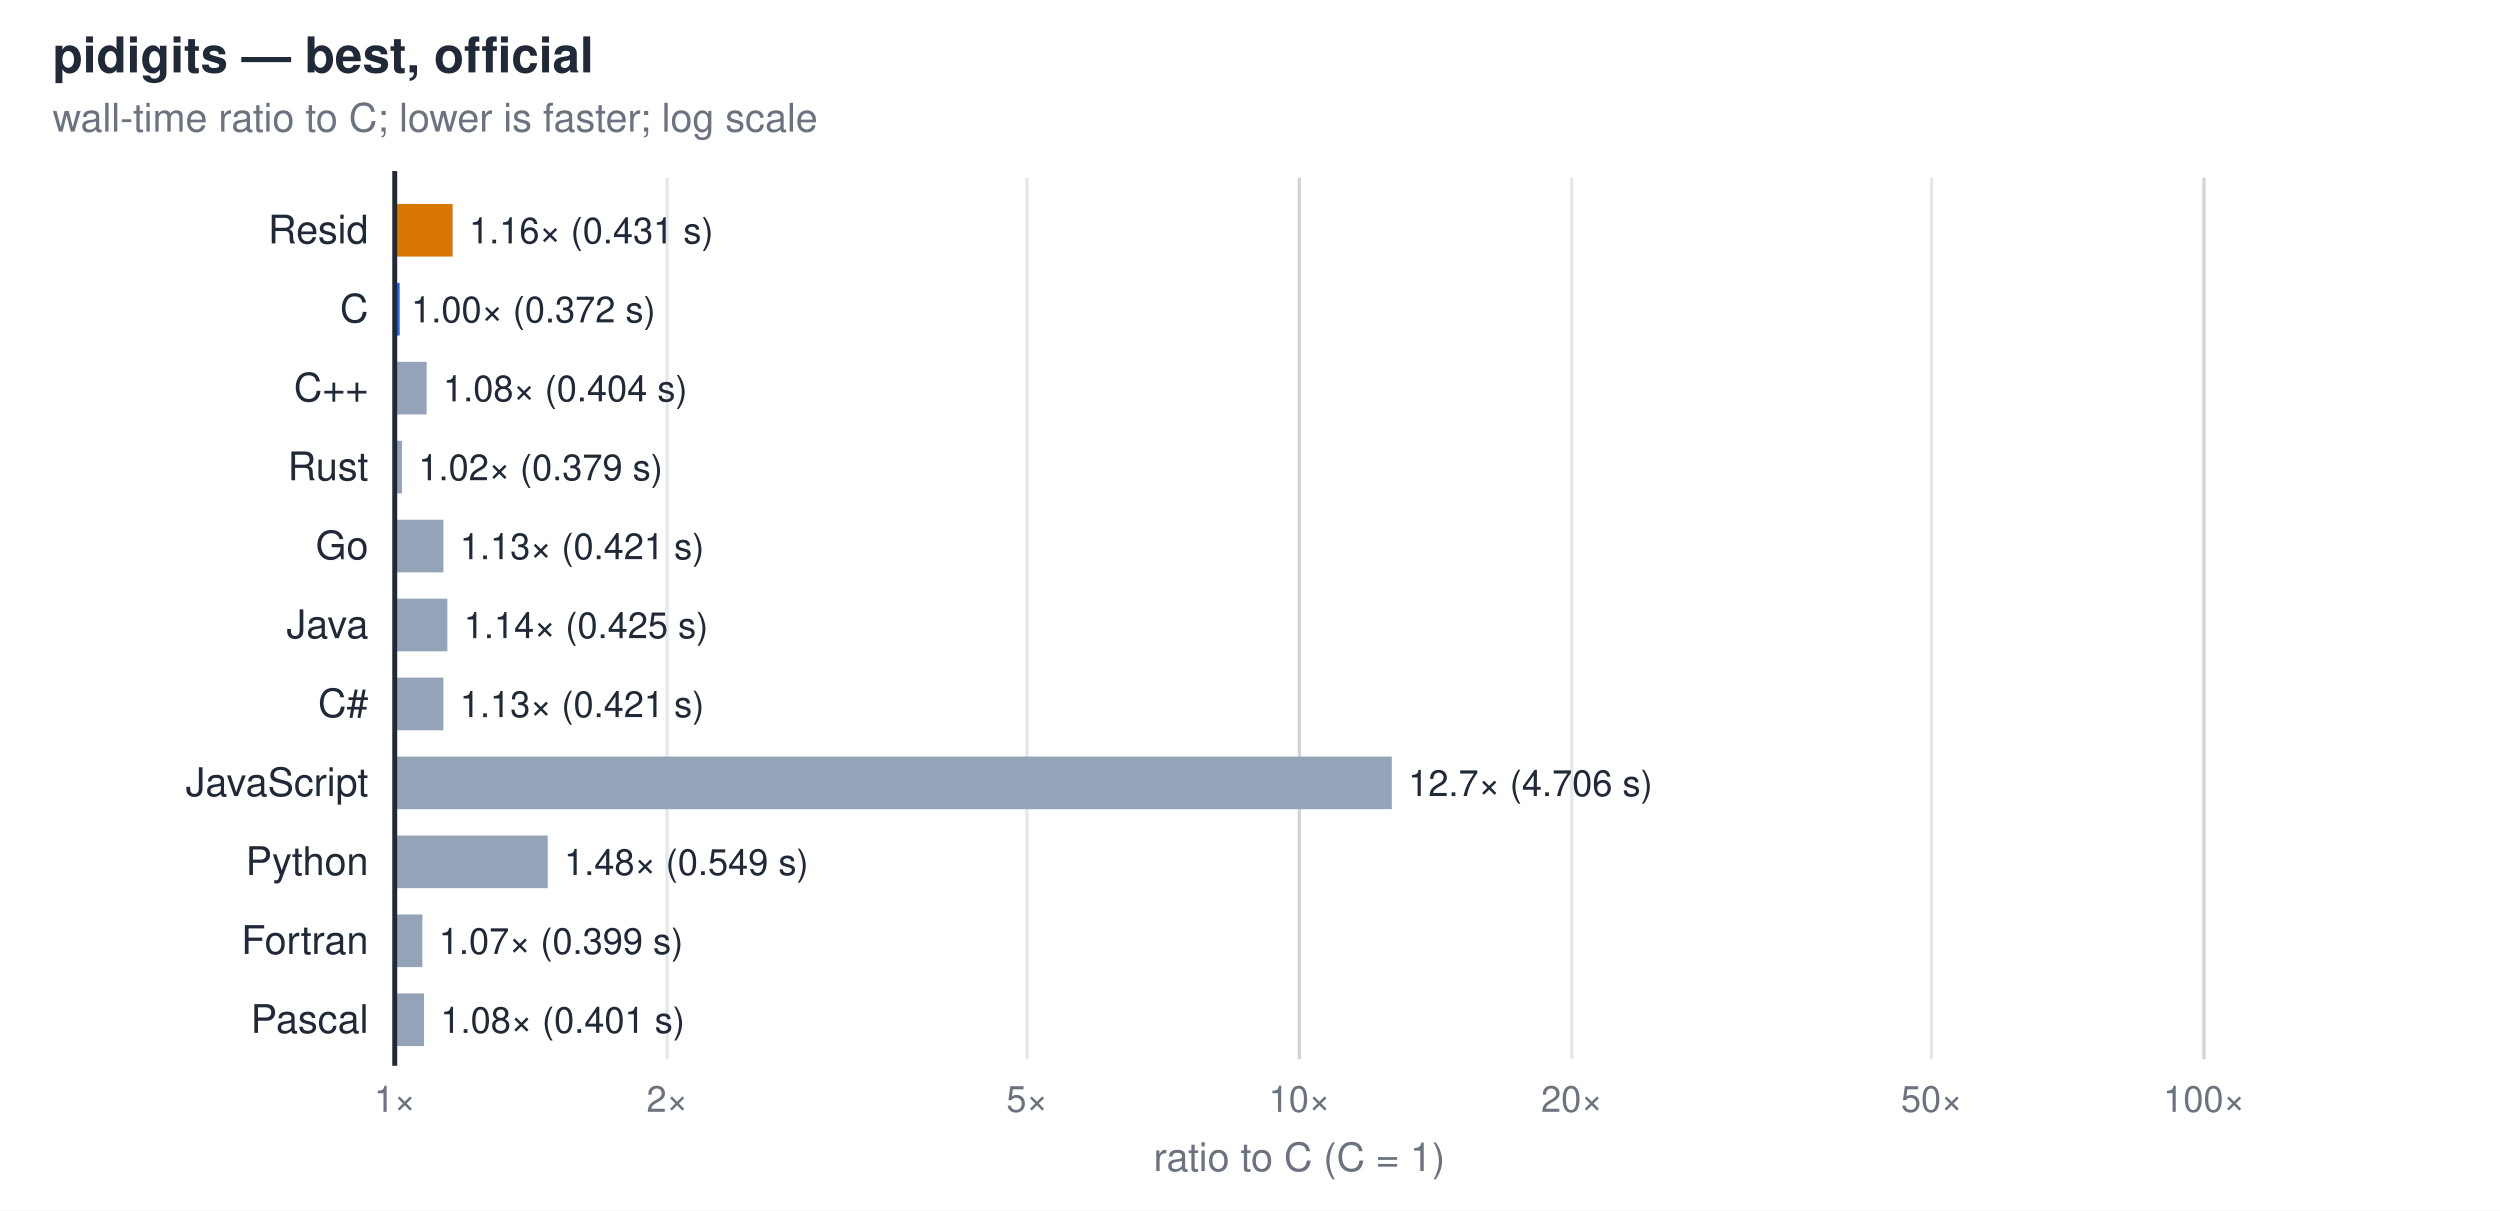
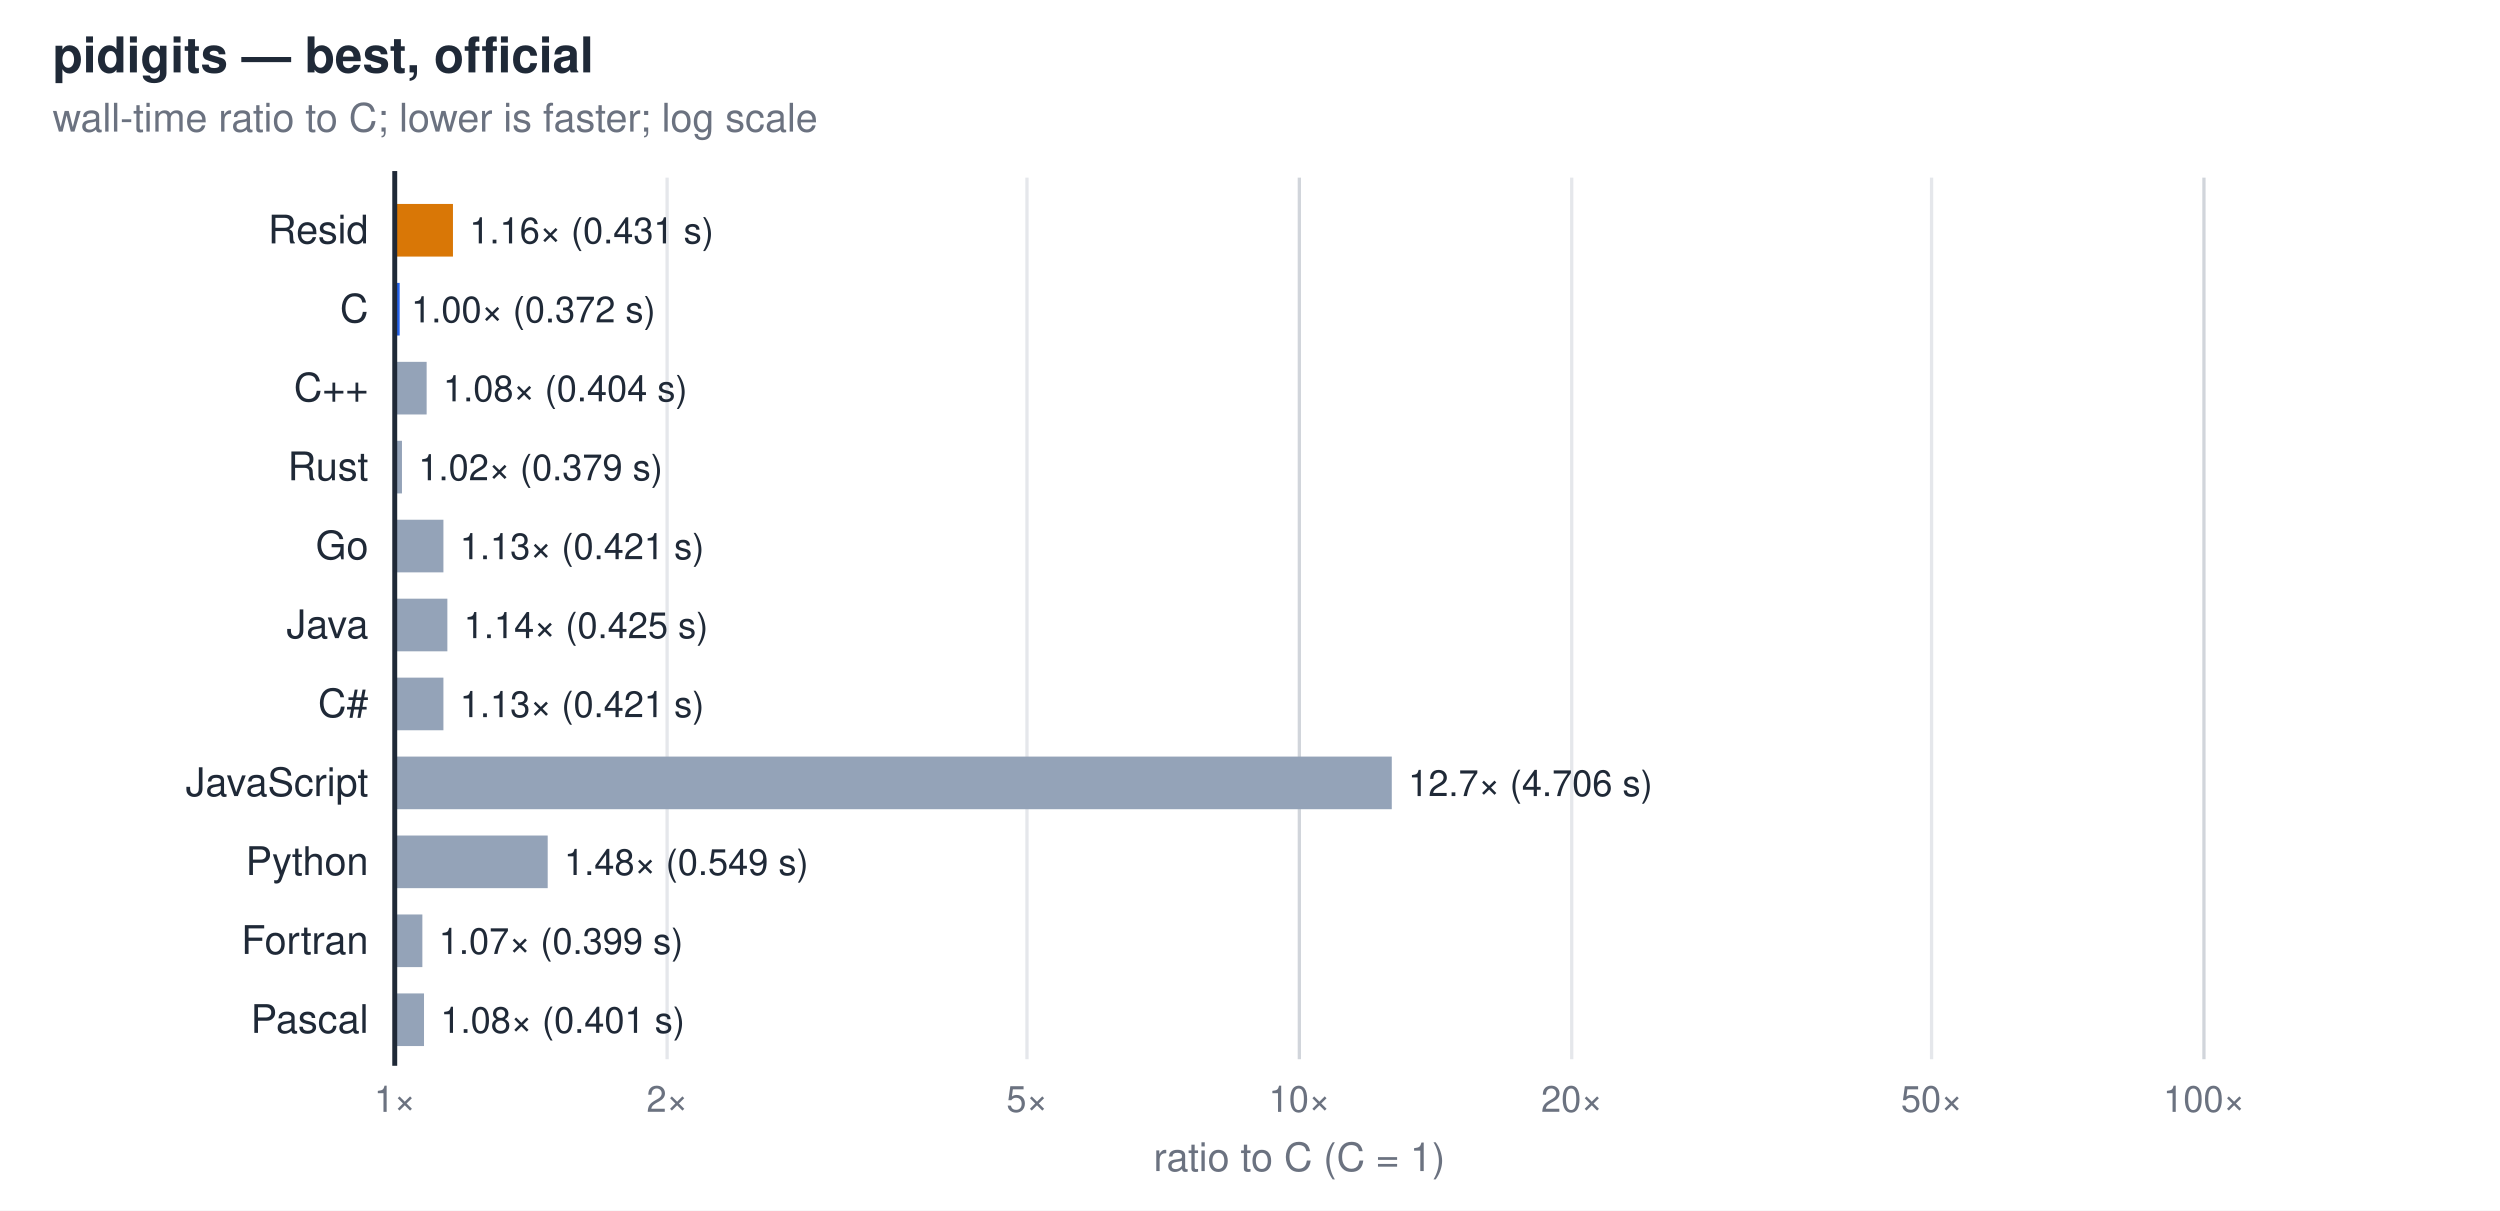
<svg xmlns="http://www.w3.org/2000/svg" width="760" height="368" viewBox="0 0 760 368" font-family="Helvetica, Arial, sans-serif" font-size="12">
  <rect x="0" y="0" width="760" height="368" fill="#ffffff" />
  <text x="16" y="22" font-size="15" font-weight="bold" fill="#1f2937">pidigits — best, official</text>
  <text x="16" y="40" fill="#6b7280">wall-time ratio to C; lower is faster; log scale</text>
  <line x1="120.0" y1="54" x2="120.0" y2="322" stroke="#d1d5db" stroke-width="1" />
  <text x="120.0" y="338" text-anchor="middle" fill="#6b7280" font-size="11">1×</text>
  <line x1="202.8" y1="54" x2="202.8" y2="322" stroke="#e5e7eb" stroke-width="1" />
  <text x="202.8" y="338" text-anchor="middle" fill="#6b7280" font-size="11">2×</text>
  <line x1="312.2" y1="54" x2="312.2" y2="322" stroke="#e5e7eb" stroke-width="1" />
  <text x="312.2" y="338" text-anchor="middle" fill="#6b7280" font-size="11">5×</text>
  <line x1="395.0" y1="54" x2="395.0" y2="322" stroke="#d1d5db" stroke-width="1" />
  <text x="395.0" y="338" text-anchor="middle" fill="#6b7280" font-size="11">10×</text>
  <line x1="477.8" y1="54" x2="477.8" y2="322" stroke="#e5e7eb" stroke-width="1" />
  <text x="477.8" y="338" text-anchor="middle" fill="#6b7280" font-size="11">20×</text>
  <line x1="587.2" y1="54" x2="587.2" y2="322" stroke="#e5e7eb" stroke-width="1" />
  <text x="587.2" y="338" text-anchor="middle" fill="#6b7280" font-size="11">50×</text>
  <line x1="670.0" y1="54" x2="670.0" y2="322" stroke="#d1d5db" stroke-width="1" />
  <text x="670.0" y="338" text-anchor="middle" fill="#6b7280" font-size="11">100×</text>
  <text x="112" y="74.0" text-anchor="end" fill="#1f2937">Resid</text>
-   <rect x="120.0" y="62" width="17.6" height="16" fill="#d97706" />
-   <text x="142.6" y="74.0" fill="#1f2937" font-size="11">1.16×  (0.431 s)</text>
+   <rect x="120.0" y="62" width="17.7" height="16" fill="#d97706" />
+   <text x="142.7" y="74.0" fill="#1f2937" font-size="11">1.16×  (0.431 s)</text>
  <text x="112" y="98.0" text-anchor="end" fill="#1f2937">C</text>
  <rect x="120.0" y="86" width="1.5" height="16" fill="#2563eb" />
  <text x="125.0" y="98.0" fill="#1f2937" font-size="11">1.00×  (0.372 s)</text>
  <text x="112" y="122.0" text-anchor="end" fill="#1f2937">C++</text>
  <rect x="120.0" y="110" width="9.7" height="16" fill="#94a3b8" />
  <text x="134.7" y="122.0" fill="#1f2937" font-size="11">1.08×  (0.404 s)</text>
  <text x="112" y="146.0" text-anchor="end" fill="#1f2937">Rust</text>
  <rect x="120.0" y="134" width="2.2" height="16" fill="#94a3b8" />
  <text x="127.2" y="146.0" fill="#1f2937" font-size="11">1.02×  (0.379 s)</text>
  <text x="112" y="170.0" text-anchor="end" fill="#1f2937">Go</text>
  <rect x="120.0" y="158" width="14.8" height="16" fill="#94a3b8" />
  <text x="139.8" y="170.0" fill="#1f2937" font-size="11">1.13×  (0.421 s)</text>
  <text x="112" y="194.0" text-anchor="end" fill="#1f2937">Java</text>
  <rect x="120.0" y="182" width="16.0" height="16" fill="#94a3b8" />
  <text x="141.0" y="194.0" fill="#1f2937" font-size="11">1.14×  (0.425 s)</text>
  <text x="112" y="218.0" text-anchor="end" fill="#1f2937">C#</text>
  <rect x="120.0" y="206" width="14.8" height="16" fill="#94a3b8" />
  <text x="139.8" y="218.0" fill="#1f2937" font-size="11">1.13×  (0.421 s)</text>
  <text x="112" y="242.0" text-anchor="end" fill="#1f2937">JavaScript</text>
  <rect x="120.0" y="230" width="303.1" height="16" fill="#94a3b8" />
  <text x="428.1" y="242.0" fill="#1f2937" font-size="11">12.7×  (4.706 s)</text>
  <text x="112" y="266.0" text-anchor="end" fill="#1f2937">Python</text>
  <rect x="120.0" y="254" width="46.5" height="16" fill="#94a3b8" />
  <text x="171.5" y="266.0" fill="#1f2937" font-size="11">1.48×  (0.549 s)</text>
  <text x="112" y="290.0" text-anchor="end" fill="#1f2937">Fortran</text>
  <rect x="120.0" y="278" width="8.4" height="16" fill="#94a3b8" />
  <text x="133.4" y="290.0" fill="#1f2937" font-size="11">1.07×  (0.399 s)</text>
  <text x="112" y="314.0" text-anchor="end" fill="#1f2937">Pascal</text>
  <rect x="120.0" y="302" width="8.9" height="16" fill="#94a3b8" />
  <text x="133.9" y="314.0" fill="#1f2937" font-size="11">1.08×  (0.401 s)</text>
  <line x1="120.0" y1="52" x2="120.0" y2="324" stroke="#1f2937" stroke-width="1.5" />
  <text x="395.0" y="356" text-anchor="middle" fill="#6b7280">ratio to C (C = 1)</text>
</svg>
